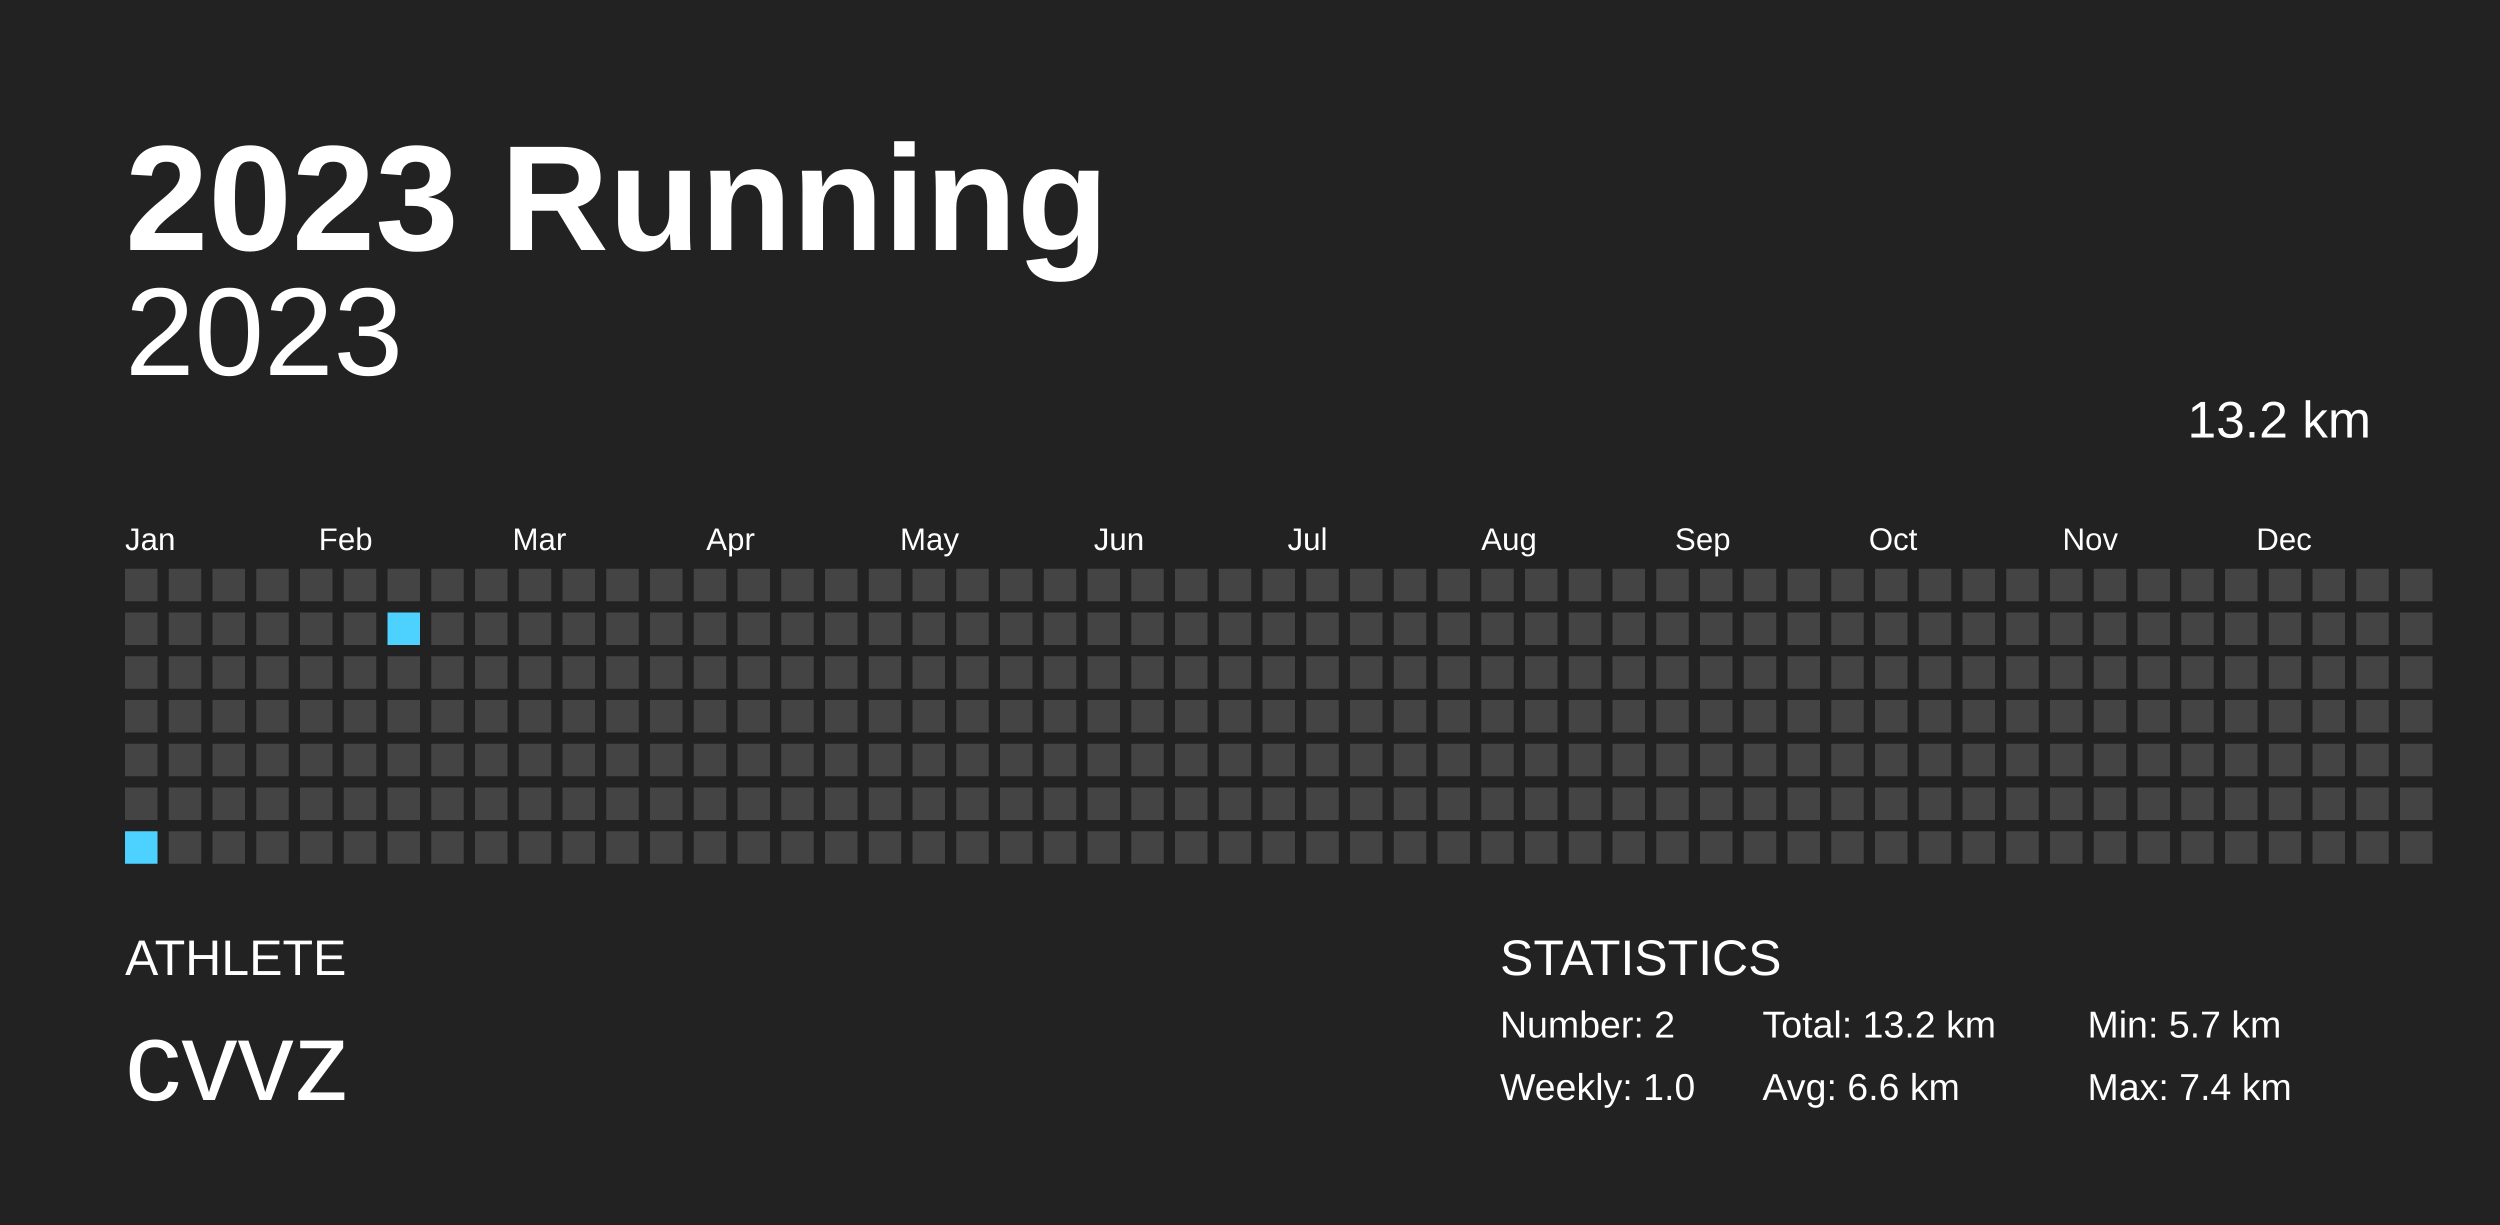
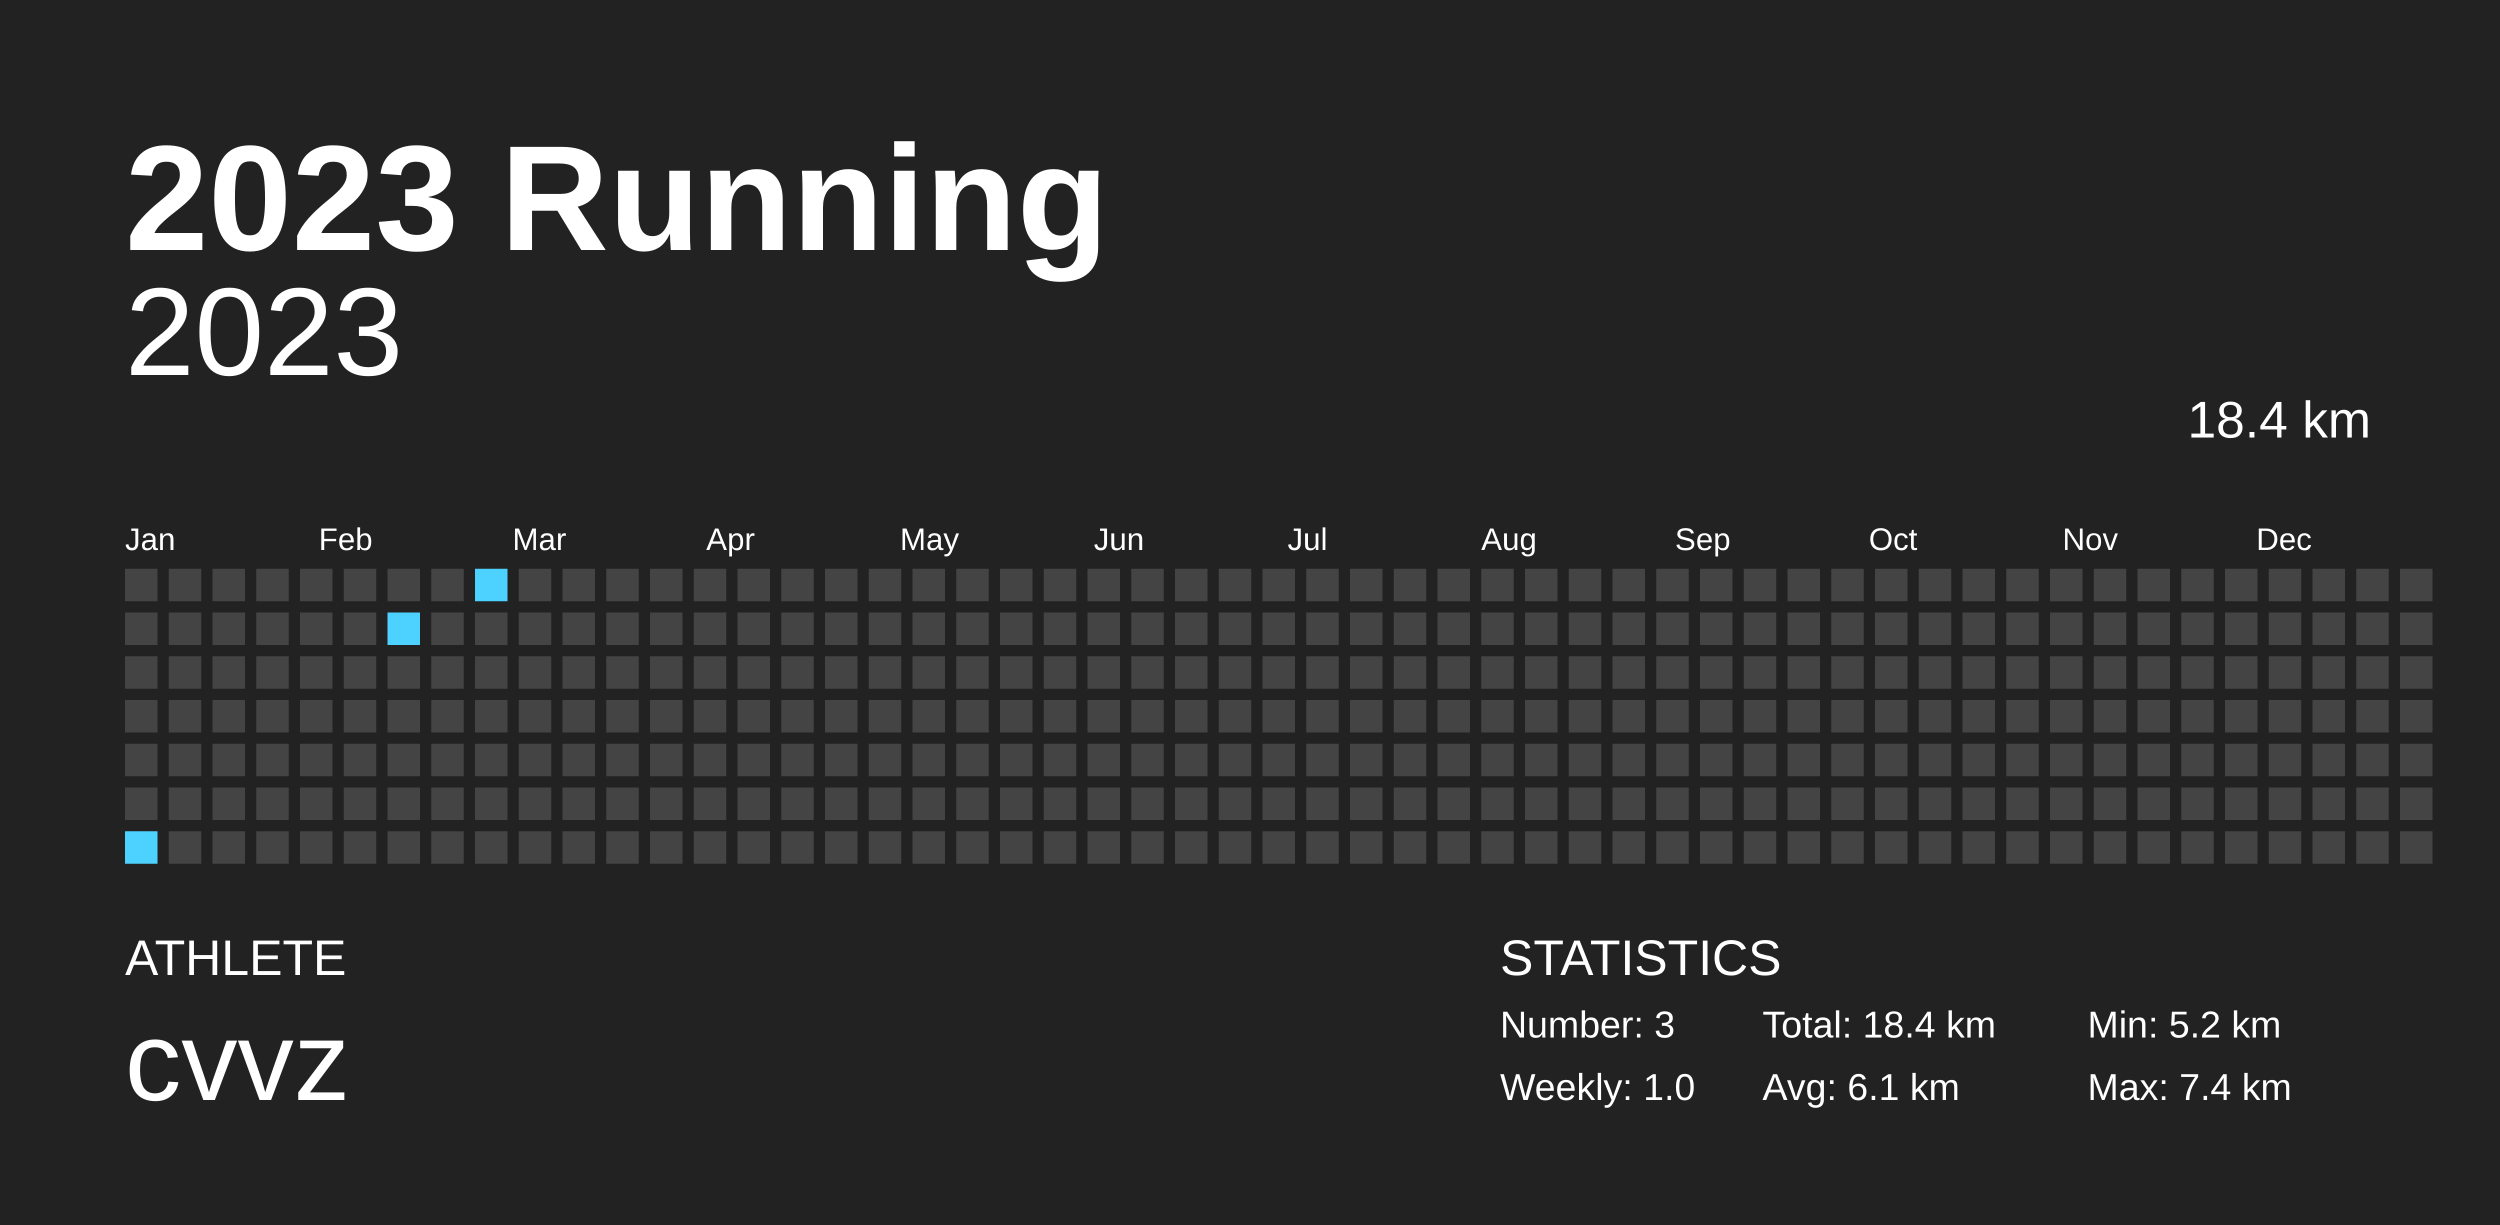
<svg xmlns="http://www.w3.org/2000/svg" baseProfile="full" height="98mm" version="1.1" viewBox="0,0,200,98" width="200mm">
  <defs />
  <rect fill="#222222" height="98" width="200" x="0" y="0" />
  <text fill="#FFFFFF" style="font-size:12px; font-family:Arial; font-weight:bold;" x="10" y="20">2023 Running</text>
  <text fill="#FFFFFF" style="font-size:4px; font-family:Arial" x="10" y="78">ATHLETE</text>
  <text fill="#FFFFFF" style="font-size:9px; font-family:Arial" x="10" y="88">cvvz</text>
  <text fill="#FFFFFF" style="font-size:4px; font-family:Arial" x="120" y="78">STATISTICS</text>
-   <text fill="#FFFFFF" style="font-size:3px; font-family:Arial" x="120" y="83">Number: 2</text>
+   <text fill="#FFFFFF" style="font-size:3px; font-family:Arial" x="120" y="83">Number: 3</text>
  <text fill="#FFFFFF" style="font-size:3px; font-family:Arial" x="120" y="88">Weekly: 1.0</text>
-   <text fill="#FFFFFF" style="font-size:3px; font-family:Arial" x="141" y="83">Total: 13.2 km</text>
-   <text fill="#FFFFFF" style="font-size:3px; font-family:Arial" x="141" y="88">Avg: 6.6 km</text>
-   <text fill="#FFFFFF" style="font-size:3px; font-family:Arial" x="167" y="83">Min: 5.7 km</text>
+   <text fill="#FFFFFF" style="font-size:3px; font-family:Arial" x="141" y="83">Total: 18.4 km</text>
+   <text fill="#FFFFFF" style="font-size:3px; font-family:Arial" x="141" y="88">Avg: 6.1 km</text>
+   <text fill="#FFFFFF" style="font-size:3px; font-family:Arial" x="167" y="83">Min: 5.2 km</text>
  <text fill="#FFFFFF" style="font-size:3px; font-family:Arial" x="167" y="88">Max: 7.4 km</text>
  <text alignment-baseline="hanging" fill="#FFFFFF" style="font-size:10.0px; font-family:Arial;" x="10" y="30">2023</text>
-   <text alignment-baseline="hanging" fill="#FFFFFF" style="font-size:4.125px; font-family:Arial;" x="175" y="35">13.2 km</text>
+   <text alignment-baseline="hanging" fill="#FFFFFF" style="font-size:4.125px; font-family:Arial;" x="175" y="35">18.4 km</text>
  <text fill="#FFFFFF" style="font-size:2.5px; font-family:Arial" x="10.0" y="44">Jan</text>
  <text fill="#FFFFFF" style="font-size:2.5px; font-family:Arial" x="25.5" y="44">Feb</text>
  <text fill="#FFFFFF" style="font-size:2.5px; font-family:Arial" x="41.0" y="44">Mar</text>
  <text fill="#FFFFFF" style="font-size:2.5px; font-family:Arial" x="56.5" y="44">Apr</text>
  <text fill="#FFFFFF" style="font-size:2.5px; font-family:Arial" x="72.0" y="44">May</text>
  <text fill="#FFFFFF" style="font-size:2.5px; font-family:Arial" x="87.5" y="44">Jun</text>
  <text fill="#FFFFFF" style="font-size:2.5px; font-family:Arial" x="103.0" y="44">Jul</text>
  <text fill="#FFFFFF" style="font-size:2.5px; font-family:Arial" x="118.5" y="44">Aug</text>
  <text fill="#FFFFFF" style="font-size:2.5px; font-family:Arial" x="134.0" y="44">Sep</text>
  <text fill="#FFFFFF" style="font-size:2.5px; font-family:Arial" x="149.5" y="44">Oct</text>
  <text fill="#FFFFFF" style="font-size:2.5px; font-family:Arial" x="165.0" y="44">Nov</text>
  <text fill="#FFFFFF" style="font-size:2.5px; font-family:Arial" x="180.5" y="44">Dec</text>
  <rect fill="#444444" height="2.6" width="2.6" x="10.0" y="45.5" />
  <rect fill="#444444" height="2.6" width="2.6" x="10.0" y="49.0" />
  <rect fill="#444444" height="2.6" width="2.6" x="10.0" y="52.5" />
  <rect fill="#444444" height="2.6" width="2.6" x="10.0" y="56.0" />
  <rect fill="#444444" height="2.6" width="2.6" x="10.0" y="59.5" />
  <rect fill="#444444" height="2.6" width="2.6" x="10.0" y="63.0" />
  <rect fill="#4dd2ff" height="2.6" width="2.6" x="10.0" y="66.5" />
  <rect fill="#444444" height="2.6" width="2.6" x="13.5" y="45.5" />
  <rect fill="#444444" height="2.6" width="2.6" x="13.5" y="49.0" />
  <rect fill="#444444" height="2.6" width="2.6" x="13.5" y="52.5" />
  <rect fill="#444444" height="2.6" width="2.6" x="13.5" y="56.0" />
  <rect fill="#444444" height="2.6" width="2.6" x="13.5" y="59.5" />
  <rect fill="#444444" height="2.6" width="2.6" x="13.5" y="63.0" />
  <rect fill="#444444" height="2.6" width="2.6" x="13.5" y="66.5" />
  <rect fill="#444444" height="2.6" width="2.6" x="17.0" y="45.5" />
  <rect fill="#444444" height="2.6" width="2.6" x="17.0" y="49.0" />
  <rect fill="#444444" height="2.6" width="2.6" x="17.0" y="52.5" />
  <rect fill="#444444" height="2.6" width="2.6" x="17.0" y="56.0" />
  <rect fill="#444444" height="2.6" width="2.6" x="17.0" y="59.5" />
  <rect fill="#444444" height="2.6" width="2.6" x="17.0" y="63.0" />
  <rect fill="#444444" height="2.6" width="2.6" x="17.0" y="66.5" />
  <rect fill="#444444" height="2.6" width="2.6" x="20.5" y="45.5" />
  <rect fill="#444444" height="2.6" width="2.6" x="20.5" y="49.0" />
  <rect fill="#444444" height="2.6" width="2.6" x="20.5" y="52.5" />
  <rect fill="#444444" height="2.6" width="2.6" x="20.5" y="56.0" />
  <rect fill="#444444" height="2.6" width="2.6" x="20.5" y="59.5" />
  <rect fill="#444444" height="2.6" width="2.6" x="20.5" y="63.0" />
  <rect fill="#444444" height="2.6" width="2.6" x="20.5" y="66.5" />
  <rect fill="#444444" height="2.6" width="2.6" x="24.0" y="45.5" />
  <rect fill="#444444" height="2.6" width="2.6" x="24.0" y="49.0" />
  <rect fill="#444444" height="2.6" width="2.6" x="24.0" y="52.5" />
  <rect fill="#444444" height="2.6" width="2.6" x="24.0" y="56.0" />
  <rect fill="#444444" height="2.6" width="2.6" x="24.0" y="59.5" />
  <rect fill="#444444" height="2.6" width="2.6" x="24.0" y="63.0" />
  <rect fill="#444444" height="2.6" width="2.6" x="24.0" y="66.5" />
  <rect fill="#444444" height="2.6" width="2.6" x="27.5" y="45.5" />
  <rect fill="#444444" height="2.6" width="2.6" x="27.5" y="49.0" />
  <rect fill="#444444" height="2.6" width="2.6" x="27.5" y="52.5" />
  <rect fill="#444444" height="2.6" width="2.6" x="27.5" y="56.0" />
  <rect fill="#444444" height="2.6" width="2.6" x="27.5" y="59.5" />
  <rect fill="#444444" height="2.6" width="2.6" x="27.5" y="63.0" />
  <rect fill="#444444" height="2.6" width="2.6" x="27.5" y="66.5" />
  <rect fill="#444444" height="2.6" width="2.6" x="31.0" y="45.5" />
  <rect fill="#4dd2ff" height="2.6" width="2.6" x="31.0" y="49.0" />
  <rect fill="#444444" height="2.6" width="2.6" x="31.0" y="52.5" />
  <rect fill="#444444" height="2.6" width="2.6" x="31.0" y="56.0" />
  <rect fill="#444444" height="2.6" width="2.6" x="31.0" y="59.5" />
  <rect fill="#444444" height="2.6" width="2.6" x="31.0" y="63.0" />
  <rect fill="#444444" height="2.6" width="2.6" x="31.0" y="66.5" />
  <rect fill="#444444" height="2.6" width="2.6" x="34.5" y="45.5" />
  <rect fill="#444444" height="2.6" width="2.6" x="34.5" y="49.0" />
  <rect fill="#444444" height="2.6" width="2.6" x="34.5" y="52.5" />
  <rect fill="#444444" height="2.6" width="2.6" x="34.5" y="56.0" />
  <rect fill="#444444" height="2.6" width="2.6" x="34.5" y="59.5" />
  <rect fill="#444444" height="2.6" width="2.6" x="34.5" y="63.0" />
  <rect fill="#444444" height="2.6" width="2.6" x="34.5" y="66.5" />
-   <rect fill="#444444" height="2.6" width="2.6" x="38.0" y="45.5" />
+   <rect fill="#4dd2ff" height="2.6" width="2.6" x="38.0" y="45.5" />
  <rect fill="#444444" height="2.6" width="2.6" x="38.0" y="49.0" />
  <rect fill="#444444" height="2.6" width="2.6" x="38.0" y="52.5" />
  <rect fill="#444444" height="2.6" width="2.6" x="38.0" y="56.0" />
  <rect fill="#444444" height="2.6" width="2.6" x="38.0" y="59.5" />
  <rect fill="#444444" height="2.6" width="2.6" x="38.0" y="63.0" />
  <rect fill="#444444" height="2.6" width="2.6" x="38.0" y="66.5" />
  <rect fill="#444444" height="2.6" width="2.6" x="41.5" y="45.5" />
  <rect fill="#444444" height="2.6" width="2.6" x="41.5" y="49.0" />
  <rect fill="#444444" height="2.6" width="2.6" x="41.5" y="52.5" />
  <rect fill="#444444" height="2.6" width="2.6" x="41.5" y="56.0" />
  <rect fill="#444444" height="2.6" width="2.6" x="41.5" y="59.5" />
  <rect fill="#444444" height="2.6" width="2.6" x="41.5" y="63.0" />
  <rect fill="#444444" height="2.6" width="2.6" x="41.5" y="66.5" />
  <rect fill="#444444" height="2.6" width="2.6" x="45.0" y="45.5" />
  <rect fill="#444444" height="2.6" width="2.6" x="45.0" y="49.0" />
  <rect fill="#444444" height="2.6" width="2.6" x="45.0" y="52.5" />
  <rect fill="#444444" height="2.6" width="2.6" x="45.0" y="56.0" />
  <rect fill="#444444" height="2.6" width="2.6" x="45.0" y="59.5" />
  <rect fill="#444444" height="2.6" width="2.6" x="45.0" y="63.0" />
  <rect fill="#444444" height="2.6" width="2.6" x="45.0" y="66.5" />
  <rect fill="#444444" height="2.6" width="2.6" x="48.5" y="45.5" />
  <rect fill="#444444" height="2.6" width="2.6" x="48.5" y="49.0" />
  <rect fill="#444444" height="2.6" width="2.6" x="48.5" y="52.5" />
  <rect fill="#444444" height="2.6" width="2.6" x="48.5" y="56.0" />
  <rect fill="#444444" height="2.6" width="2.6" x="48.5" y="59.5" />
  <rect fill="#444444" height="2.6" width="2.6" x="48.5" y="63.0" />
  <rect fill="#444444" height="2.6" width="2.6" x="48.5" y="66.5" />
  <rect fill="#444444" height="2.6" width="2.6" x="52.0" y="45.5" />
  <rect fill="#444444" height="2.6" width="2.6" x="52.0" y="49.0" />
  <rect fill="#444444" height="2.6" width="2.6" x="52.0" y="52.5" />
  <rect fill="#444444" height="2.6" width="2.6" x="52.0" y="56.0" />
  <rect fill="#444444" height="2.6" width="2.6" x="52.0" y="59.5" />
  <rect fill="#444444" height="2.6" width="2.6" x="52.0" y="63.0" />
  <rect fill="#444444" height="2.6" width="2.6" x="52.0" y="66.5" />
  <rect fill="#444444" height="2.6" width="2.6" x="55.5" y="45.5" />
  <rect fill="#444444" height="2.6" width="2.6" x="55.5" y="49.0" />
  <rect fill="#444444" height="2.6" width="2.6" x="55.5" y="52.5" />
  <rect fill="#444444" height="2.6" width="2.6" x="55.5" y="56.0" />
  <rect fill="#444444" height="2.6" width="2.6" x="55.5" y="59.5" />
  <rect fill="#444444" height="2.6" width="2.6" x="55.5" y="63.0" />
  <rect fill="#444444" height="2.6" width="2.6" x="55.5" y="66.5" />
  <rect fill="#444444" height="2.6" width="2.6" x="59.0" y="45.5" />
  <rect fill="#444444" height="2.6" width="2.6" x="59.0" y="49.0" />
  <rect fill="#444444" height="2.6" width="2.6" x="59.0" y="52.5" />
  <rect fill="#444444" height="2.6" width="2.6" x="59.0" y="56.0" />
  <rect fill="#444444" height="2.6" width="2.6" x="59.0" y="59.5" />
  <rect fill="#444444" height="2.6" width="2.6" x="59.0" y="63.0" />
  <rect fill="#444444" height="2.6" width="2.6" x="59.0" y="66.5" />
  <rect fill="#444444" height="2.6" width="2.6" x="62.5" y="45.5" />
  <rect fill="#444444" height="2.6" width="2.6" x="62.5" y="49.0" />
  <rect fill="#444444" height="2.6" width="2.6" x="62.5" y="52.5" />
  <rect fill="#444444" height="2.6" width="2.6" x="62.5" y="56.0" />
  <rect fill="#444444" height="2.6" width="2.6" x="62.5" y="59.5" />
  <rect fill="#444444" height="2.6" width="2.6" x="62.5" y="63.0" />
  <rect fill="#444444" height="2.6" width="2.6" x="62.5" y="66.5" />
  <rect fill="#444444" height="2.6" width="2.6" x="66.0" y="45.5" />
  <rect fill="#444444" height="2.6" width="2.6" x="66.0" y="49.0" />
  <rect fill="#444444" height="2.6" width="2.6" x="66.0" y="52.5" />
  <rect fill="#444444" height="2.6" width="2.6" x="66.0" y="56.0" />
  <rect fill="#444444" height="2.6" width="2.6" x="66.0" y="59.5" />
  <rect fill="#444444" height="2.6" width="2.6" x="66.0" y="63.0" />
  <rect fill="#444444" height="2.6" width="2.6" x="66.0" y="66.5" />
  <rect fill="#444444" height="2.6" width="2.6" x="69.5" y="45.5" />
  <rect fill="#444444" height="2.6" width="2.6" x="69.5" y="49.0" />
  <rect fill="#444444" height="2.6" width="2.6" x="69.5" y="52.5" />
  <rect fill="#444444" height="2.6" width="2.6" x="69.5" y="56.0" />
  <rect fill="#444444" height="2.6" width="2.6" x="69.5" y="59.5" />
  <rect fill="#444444" height="2.6" width="2.6" x="69.5" y="63.0" />
  <rect fill="#444444" height="2.6" width="2.6" x="69.5" y="66.5" />
  <rect fill="#444444" height="2.6" width="2.6" x="73.0" y="45.5" />
  <rect fill="#444444" height="2.6" width="2.6" x="73.0" y="49.0" />
  <rect fill="#444444" height="2.6" width="2.6" x="73.0" y="52.5" />
  <rect fill="#444444" height="2.6" width="2.6" x="73.0" y="56.0" />
  <rect fill="#444444" height="2.6" width="2.6" x="73.0" y="59.5" />
  <rect fill="#444444" height="2.6" width="2.6" x="73.0" y="63.0" />
  <rect fill="#444444" height="2.6" width="2.6" x="73.0" y="66.5" />
  <rect fill="#444444" height="2.6" width="2.6" x="76.5" y="45.5" />
  <rect fill="#444444" height="2.6" width="2.6" x="76.5" y="49.0" />
  <rect fill="#444444" height="2.6" width="2.6" x="76.5" y="52.5" />
  <rect fill="#444444" height="2.6" width="2.6" x="76.5" y="56.0" />
  <rect fill="#444444" height="2.6" width="2.6" x="76.5" y="59.5" />
  <rect fill="#444444" height="2.6" width="2.6" x="76.5" y="63.0" />
  <rect fill="#444444" height="2.6" width="2.6" x="76.5" y="66.5" />
  <rect fill="#444444" height="2.6" width="2.6" x="80.0" y="45.5" />
  <rect fill="#444444" height="2.6" width="2.6" x="80.0" y="49.0" />
  <rect fill="#444444" height="2.6" width="2.6" x="80.0" y="52.5" />
  <rect fill="#444444" height="2.6" width="2.6" x="80.0" y="56.0" />
  <rect fill="#444444" height="2.6" width="2.6" x="80.0" y="59.5" />
  <rect fill="#444444" height="2.6" width="2.6" x="80.0" y="63.0" />
  <rect fill="#444444" height="2.6" width="2.6" x="80.0" y="66.5" />
  <rect fill="#444444" height="2.6" width="2.6" x="83.5" y="45.5" />
  <rect fill="#444444" height="2.6" width="2.6" x="83.5" y="49.0" />
  <rect fill="#444444" height="2.6" width="2.6" x="83.5" y="52.5" />
  <rect fill="#444444" height="2.6" width="2.6" x="83.5" y="56.0" />
  <rect fill="#444444" height="2.6" width="2.6" x="83.5" y="59.5" />
  <rect fill="#444444" height="2.6" width="2.6" x="83.5" y="63.0" />
  <rect fill="#444444" height="2.6" width="2.6" x="83.5" y="66.5" />
  <rect fill="#444444" height="2.6" width="2.6" x="87.0" y="45.5" />
  <rect fill="#444444" height="2.6" width="2.6" x="87.0" y="49.0" />
  <rect fill="#444444" height="2.6" width="2.6" x="87.0" y="52.5" />
  <rect fill="#444444" height="2.6" width="2.6" x="87.0" y="56.0" />
  <rect fill="#444444" height="2.6" width="2.6" x="87.0" y="59.5" />
  <rect fill="#444444" height="2.6" width="2.6" x="87.0" y="63.0" />
  <rect fill="#444444" height="2.6" width="2.6" x="87.0" y="66.5" />
  <rect fill="#444444" height="2.6" width="2.6" x="90.5" y="45.5" />
  <rect fill="#444444" height="2.6" width="2.6" x="90.5" y="49.0" />
  <rect fill="#444444" height="2.6" width="2.6" x="90.5" y="52.5" />
  <rect fill="#444444" height="2.6" width="2.6" x="90.5" y="56.0" />
  <rect fill="#444444" height="2.6" width="2.6" x="90.5" y="59.5" />
  <rect fill="#444444" height="2.6" width="2.6" x="90.5" y="63.0" />
  <rect fill="#444444" height="2.6" width="2.6" x="90.5" y="66.5" />
  <rect fill="#444444" height="2.6" width="2.6" x="94.0" y="45.5" />
  <rect fill="#444444" height="2.6" width="2.6" x="94.0" y="49.0" />
  <rect fill="#444444" height="2.6" width="2.6" x="94.0" y="52.5" />
  <rect fill="#444444" height="2.6" width="2.6" x="94.0" y="56.0" />
  <rect fill="#444444" height="2.6" width="2.6" x="94.0" y="59.5" />
  <rect fill="#444444" height="2.6" width="2.6" x="94.0" y="63.0" />
  <rect fill="#444444" height="2.6" width="2.6" x="94.0" y="66.5" />
  <rect fill="#444444" height="2.6" width="2.6" x="97.5" y="45.5" />
  <rect fill="#444444" height="2.6" width="2.6" x="97.5" y="49.0" />
  <rect fill="#444444" height="2.6" width="2.6" x="97.5" y="52.5" />
  <rect fill="#444444" height="2.6" width="2.6" x="97.5" y="56.0" />
  <rect fill="#444444" height="2.6" width="2.6" x="97.5" y="59.5" />
  <rect fill="#444444" height="2.6" width="2.6" x="97.5" y="63.0" />
  <rect fill="#444444" height="2.6" width="2.6" x="97.5" y="66.5" />
  <rect fill="#444444" height="2.6" width="2.6" x="101.0" y="45.5" />
  <rect fill="#444444" height="2.6" width="2.6" x="101.0" y="49.0" />
  <rect fill="#444444" height="2.6" width="2.6" x="101.0" y="52.5" />
  <rect fill="#444444" height="2.6" width="2.6" x="101.0" y="56.0" />
  <rect fill="#444444" height="2.6" width="2.6" x="101.0" y="59.5" />
  <rect fill="#444444" height="2.6" width="2.6" x="101.0" y="63.0" />
  <rect fill="#444444" height="2.6" width="2.6" x="101.0" y="66.5" />
  <rect fill="#444444" height="2.6" width="2.6" x="104.5" y="45.5" />
  <rect fill="#444444" height="2.6" width="2.6" x="104.5" y="49.0" />
  <rect fill="#444444" height="2.6" width="2.6" x="104.5" y="52.5" />
  <rect fill="#444444" height="2.6" width="2.6" x="104.5" y="56.0" />
  <rect fill="#444444" height="2.6" width="2.6" x="104.5" y="59.5" />
  <rect fill="#444444" height="2.6" width="2.6" x="104.5" y="63.0" />
  <rect fill="#444444" height="2.6" width="2.6" x="104.5" y="66.5" />
  <rect fill="#444444" height="2.6" width="2.6" x="108.0" y="45.5" />
  <rect fill="#444444" height="2.6" width="2.6" x="108.0" y="49.0" />
  <rect fill="#444444" height="2.6" width="2.6" x="108.0" y="52.5" />
  <rect fill="#444444" height="2.6" width="2.6" x="108.0" y="56.0" />
  <rect fill="#444444" height="2.6" width="2.6" x="108.0" y="59.5" />
  <rect fill="#444444" height="2.6" width="2.6" x="108.0" y="63.0" />
  <rect fill="#444444" height="2.6" width="2.6" x="108.0" y="66.5" />
  <rect fill="#444444" height="2.6" width="2.6" x="111.5" y="45.5" />
  <rect fill="#444444" height="2.6" width="2.6" x="111.5" y="49.0" />
  <rect fill="#444444" height="2.6" width="2.6" x="111.5" y="52.5" />
  <rect fill="#444444" height="2.6" width="2.6" x="111.5" y="56.0" />
  <rect fill="#444444" height="2.6" width="2.6" x="111.5" y="59.5" />
  <rect fill="#444444" height="2.6" width="2.6" x="111.5" y="63.0" />
  <rect fill="#444444" height="2.6" width="2.6" x="111.5" y="66.5" />
  <rect fill="#444444" height="2.6" width="2.6" x="115.0" y="45.5" />
  <rect fill="#444444" height="2.6" width="2.6" x="115.0" y="49.0" />
  <rect fill="#444444" height="2.6" width="2.6" x="115.0" y="52.5" />
  <rect fill="#444444" height="2.6" width="2.6" x="115.0" y="56.0" />
  <rect fill="#444444" height="2.6" width="2.6" x="115.0" y="59.5" />
  <rect fill="#444444" height="2.6" width="2.6" x="115.0" y="63.0" />
  <rect fill="#444444" height="2.6" width="2.6" x="115.0" y="66.5" />
  <rect fill="#444444" height="2.6" width="2.6" x="118.5" y="45.5" />
  <rect fill="#444444" height="2.6" width="2.6" x="118.5" y="49.0" />
  <rect fill="#444444" height="2.6" width="2.6" x="118.5" y="52.5" />
  <rect fill="#444444" height="2.6" width="2.6" x="118.5" y="56.0" />
  <rect fill="#444444" height="2.6" width="2.6" x="118.5" y="59.5" />
  <rect fill="#444444" height="2.6" width="2.6" x="118.5" y="63.0" />
  <rect fill="#444444" height="2.6" width="2.6" x="118.5" y="66.5" />
  <rect fill="#444444" height="2.6" width="2.6" x="122.0" y="45.5" />
  <rect fill="#444444" height="2.6" width="2.6" x="122.0" y="49.0" />
  <rect fill="#444444" height="2.6" width="2.6" x="122.0" y="52.5" />
  <rect fill="#444444" height="2.6" width="2.6" x="122.0" y="56.0" />
  <rect fill="#444444" height="2.6" width="2.6" x="122.0" y="59.5" />
  <rect fill="#444444" height="2.6" width="2.6" x="122.0" y="63.0" />
  <rect fill="#444444" height="2.6" width="2.6" x="122.0" y="66.5" />
  <rect fill="#444444" height="2.6" width="2.6" x="125.5" y="45.5" />
  <rect fill="#444444" height="2.6" width="2.6" x="125.5" y="49.0" />
  <rect fill="#444444" height="2.6" width="2.6" x="125.5" y="52.5" />
  <rect fill="#444444" height="2.6" width="2.6" x="125.5" y="56.0" />
  <rect fill="#444444" height="2.6" width="2.6" x="125.5" y="59.5" />
  <rect fill="#444444" height="2.6" width="2.6" x="125.5" y="63.0" />
  <rect fill="#444444" height="2.6" width="2.6" x="125.5" y="66.5" />
  <rect fill="#444444" height="2.6" width="2.6" x="129.0" y="45.5" />
  <rect fill="#444444" height="2.6" width="2.6" x="129.0" y="49.0" />
  <rect fill="#444444" height="2.6" width="2.6" x="129.0" y="52.5" />
  <rect fill="#444444" height="2.6" width="2.6" x="129.0" y="56.0" />
  <rect fill="#444444" height="2.6" width="2.6" x="129.0" y="59.5" />
  <rect fill="#444444" height="2.6" width="2.6" x="129.0" y="63.0" />
  <rect fill="#444444" height="2.6" width="2.6" x="129.0" y="66.5" />
  <rect fill="#444444" height="2.6" width="2.6" x="132.5" y="45.5" />
  <rect fill="#444444" height="2.6" width="2.6" x="132.5" y="49.0" />
  <rect fill="#444444" height="2.6" width="2.6" x="132.5" y="52.5" />
  <rect fill="#444444" height="2.6" width="2.6" x="132.5" y="56.0" />
  <rect fill="#444444" height="2.6" width="2.6" x="132.5" y="59.5" />
  <rect fill="#444444" height="2.6" width="2.6" x="132.5" y="63.0" />
  <rect fill="#444444" height="2.6" width="2.6" x="132.5" y="66.5" />
  <rect fill="#444444" height="2.6" width="2.6" x="136.0" y="45.5" />
  <rect fill="#444444" height="2.6" width="2.6" x="136.0" y="49.0" />
  <rect fill="#444444" height="2.6" width="2.6" x="136.0" y="52.5" />
  <rect fill="#444444" height="2.6" width="2.6" x="136.0" y="56.0" />
  <rect fill="#444444" height="2.6" width="2.6" x="136.0" y="59.5" />
  <rect fill="#444444" height="2.6" width="2.6" x="136.0" y="63.0" />
  <rect fill="#444444" height="2.6" width="2.6" x="136.0" y="66.5" />
  <rect fill="#444444" height="2.6" width="2.6" x="139.5" y="45.5" />
  <rect fill="#444444" height="2.6" width="2.6" x="139.5" y="49.0" />
  <rect fill="#444444" height="2.6" width="2.6" x="139.5" y="52.5" />
  <rect fill="#444444" height="2.6" width="2.6" x="139.5" y="56.0" />
  <rect fill="#444444" height="2.6" width="2.6" x="139.5" y="59.5" />
  <rect fill="#444444" height="2.6" width="2.6" x="139.5" y="63.0" />
  <rect fill="#444444" height="2.6" width="2.6" x="139.5" y="66.5" />
  <rect fill="#444444" height="2.6" width="2.6" x="143.0" y="45.5" />
  <rect fill="#444444" height="2.6" width="2.6" x="143.0" y="49.0" />
  <rect fill="#444444" height="2.6" width="2.6" x="143.0" y="52.5" />
  <rect fill="#444444" height="2.6" width="2.6" x="143.0" y="56.0" />
  <rect fill="#444444" height="2.6" width="2.6" x="143.0" y="59.5" />
  <rect fill="#444444" height="2.6" width="2.6" x="143.0" y="63.0" />
  <rect fill="#444444" height="2.6" width="2.6" x="143.0" y="66.5" />
  <rect fill="#444444" height="2.6" width="2.6" x="146.5" y="45.5" />
  <rect fill="#444444" height="2.6" width="2.6" x="146.5" y="49.0" />
  <rect fill="#444444" height="2.6" width="2.6" x="146.5" y="52.5" />
  <rect fill="#444444" height="2.6" width="2.6" x="146.5" y="56.0" />
  <rect fill="#444444" height="2.6" width="2.6" x="146.5" y="59.5" />
  <rect fill="#444444" height="2.6" width="2.6" x="146.5" y="63.0" />
  <rect fill="#444444" height="2.6" width="2.6" x="146.5" y="66.5" />
  <rect fill="#444444" height="2.6" width="2.6" x="150.0" y="45.5" />
  <rect fill="#444444" height="2.6" width="2.6" x="150.0" y="49.0" />
  <rect fill="#444444" height="2.6" width="2.6" x="150.0" y="52.5" />
  <rect fill="#444444" height="2.6" width="2.6" x="150.0" y="56.0" />
  <rect fill="#444444" height="2.6" width="2.6" x="150.0" y="59.5" />
  <rect fill="#444444" height="2.6" width="2.6" x="150.0" y="63.0" />
  <rect fill="#444444" height="2.6" width="2.6" x="150.0" y="66.5" />
  <rect fill="#444444" height="2.6" width="2.6" x="153.5" y="45.5" />
  <rect fill="#444444" height="2.6" width="2.6" x="153.5" y="49.0" />
  <rect fill="#444444" height="2.6" width="2.6" x="153.5" y="52.5" />
  <rect fill="#444444" height="2.6" width="2.6" x="153.5" y="56.0" />
  <rect fill="#444444" height="2.6" width="2.6" x="153.5" y="59.5" />
  <rect fill="#444444" height="2.6" width="2.6" x="153.5" y="63.0" />
  <rect fill="#444444" height="2.6" width="2.6" x="153.5" y="66.5" />
  <rect fill="#444444" height="2.6" width="2.6" x="157.0" y="45.5" />
  <rect fill="#444444" height="2.6" width="2.6" x="157.0" y="49.0" />
  <rect fill="#444444" height="2.6" width="2.6" x="157.0" y="52.5" />
  <rect fill="#444444" height="2.6" width="2.6" x="157.0" y="56.0" />
  <rect fill="#444444" height="2.6" width="2.6" x="157.0" y="59.5" />
  <rect fill="#444444" height="2.6" width="2.6" x="157.0" y="63.0" />
  <rect fill="#444444" height="2.6" width="2.6" x="157.0" y="66.5" />
  <rect fill="#444444" height="2.6" width="2.6" x="160.5" y="45.5" />
  <rect fill="#444444" height="2.6" width="2.6" x="160.5" y="49.0" />
  <rect fill="#444444" height="2.6" width="2.6" x="160.5" y="52.5" />
  <rect fill="#444444" height="2.6" width="2.6" x="160.5" y="56.0" />
  <rect fill="#444444" height="2.6" width="2.6" x="160.5" y="59.5" />
  <rect fill="#444444" height="2.6" width="2.6" x="160.5" y="63.0" />
  <rect fill="#444444" height="2.6" width="2.6" x="160.5" y="66.5" />
  <rect fill="#444444" height="2.6" width="2.6" x="164.0" y="45.5" />
  <rect fill="#444444" height="2.6" width="2.6" x="164.0" y="49.0" />
  <rect fill="#444444" height="2.6" width="2.6" x="164.0" y="52.5" />
  <rect fill="#444444" height="2.6" width="2.6" x="164.0" y="56.0" />
  <rect fill="#444444" height="2.6" width="2.6" x="164.0" y="59.5" />
  <rect fill="#444444" height="2.6" width="2.6" x="164.0" y="63.0" />
  <rect fill="#444444" height="2.6" width="2.6" x="164.0" y="66.5" />
  <rect fill="#444444" height="2.6" width="2.6" x="167.5" y="45.5" />
  <rect fill="#444444" height="2.6" width="2.6" x="167.5" y="49.0" />
  <rect fill="#444444" height="2.6" width="2.6" x="167.5" y="52.5" />
  <rect fill="#444444" height="2.6" width="2.6" x="167.5" y="56.0" />
  <rect fill="#444444" height="2.6" width="2.6" x="167.5" y="59.5" />
  <rect fill="#444444" height="2.6" width="2.6" x="167.5" y="63.0" />
  <rect fill="#444444" height="2.6" width="2.6" x="167.5" y="66.5" />
  <rect fill="#444444" height="2.6" width="2.6" x="171.0" y="45.5" />
  <rect fill="#444444" height="2.6" width="2.6" x="171.0" y="49.0" />
  <rect fill="#444444" height="2.6" width="2.6" x="171.0" y="52.5" />
  <rect fill="#444444" height="2.6" width="2.6" x="171.0" y="56.0" />
  <rect fill="#444444" height="2.6" width="2.6" x="171.0" y="59.5" />
  <rect fill="#444444" height="2.6" width="2.6" x="171.0" y="63.0" />
  <rect fill="#444444" height="2.6" width="2.6" x="171.0" y="66.5" />
  <rect fill="#444444" height="2.6" width="2.6" x="174.5" y="45.5" />
  <rect fill="#444444" height="2.6" width="2.6" x="174.5" y="49.0" />
  <rect fill="#444444" height="2.6" width="2.6" x="174.5" y="52.5" />
  <rect fill="#444444" height="2.6" width="2.6" x="174.5" y="56.0" />
  <rect fill="#444444" height="2.6" width="2.6" x="174.5" y="59.5" />
  <rect fill="#444444" height="2.6" width="2.6" x="174.5" y="63.0" />
  <rect fill="#444444" height="2.6" width="2.6" x="174.5" y="66.5" />
  <rect fill="#444444" height="2.6" width="2.6" x="178.0" y="45.5" />
  <rect fill="#444444" height="2.6" width="2.6" x="178.0" y="49.0" />
  <rect fill="#444444" height="2.6" width="2.6" x="178.0" y="52.5" />
  <rect fill="#444444" height="2.6" width="2.6" x="178.0" y="56.0" />
  <rect fill="#444444" height="2.6" width="2.6" x="178.0" y="59.5" />
  <rect fill="#444444" height="2.6" width="2.6" x="178.0" y="63.0" />
  <rect fill="#444444" height="2.6" width="2.6" x="178.0" y="66.5" />
  <rect fill="#444444" height="2.6" width="2.6" x="181.5" y="45.5" />
  <rect fill="#444444" height="2.6" width="2.6" x="181.5" y="49.0" />
  <rect fill="#444444" height="2.6" width="2.6" x="181.5" y="52.5" />
  <rect fill="#444444" height="2.6" width="2.6" x="181.5" y="56.0" />
  <rect fill="#444444" height="2.6" width="2.6" x="181.5" y="59.5" />
  <rect fill="#444444" height="2.6" width="2.6" x="181.5" y="63.0" />
  <rect fill="#444444" height="2.6" width="2.6" x="181.5" y="66.5" />
  <rect fill="#444444" height="2.6" width="2.6" x="185.0" y="45.5" />
  <rect fill="#444444" height="2.6" width="2.6" x="185.0" y="49.0" />
  <rect fill="#444444" height="2.6" width="2.6" x="185.0" y="52.5" />
  <rect fill="#444444" height="2.6" width="2.6" x="185.0" y="56.0" />
  <rect fill="#444444" height="2.6" width="2.6" x="185.0" y="59.5" />
  <rect fill="#444444" height="2.6" width="2.6" x="185.0" y="63.0" />
  <rect fill="#444444" height="2.6" width="2.6" x="185.0" y="66.5" />
  <rect fill="#444444" height="2.6" width="2.6" x="188.5" y="45.5" />
  <rect fill="#444444" height="2.6" width="2.6" x="188.5" y="49.0" />
  <rect fill="#444444" height="2.6" width="2.6" x="188.5" y="52.5" />
  <rect fill="#444444" height="2.6" width="2.6" x="188.5" y="56.0" />
  <rect fill="#444444" height="2.6" width="2.6" x="188.5" y="59.5" />
  <rect fill="#444444" height="2.6" width="2.6" x="188.5" y="63.0" />
  <rect fill="#444444" height="2.6" width="2.6" x="188.5" y="66.5" />
  <rect fill="#444444" height="2.6" width="2.6" x="192.0" y="45.5" />
  <rect fill="#444444" height="2.6" width="2.6" x="192.0" y="49.0" />
  <rect fill="#444444" height="2.6" width="2.6" x="192.0" y="52.5" />
  <rect fill="#444444" height="2.6" width="2.6" x="192.0" y="56.0" />
  <rect fill="#444444" height="2.6" width="2.6" x="192.0" y="59.5" />
  <rect fill="#444444" height="2.6" width="2.6" x="192.0" y="63.0" />
  <rect fill="#444444" height="2.6" width="2.6" x="192.0" y="66.5" />
</svg>
